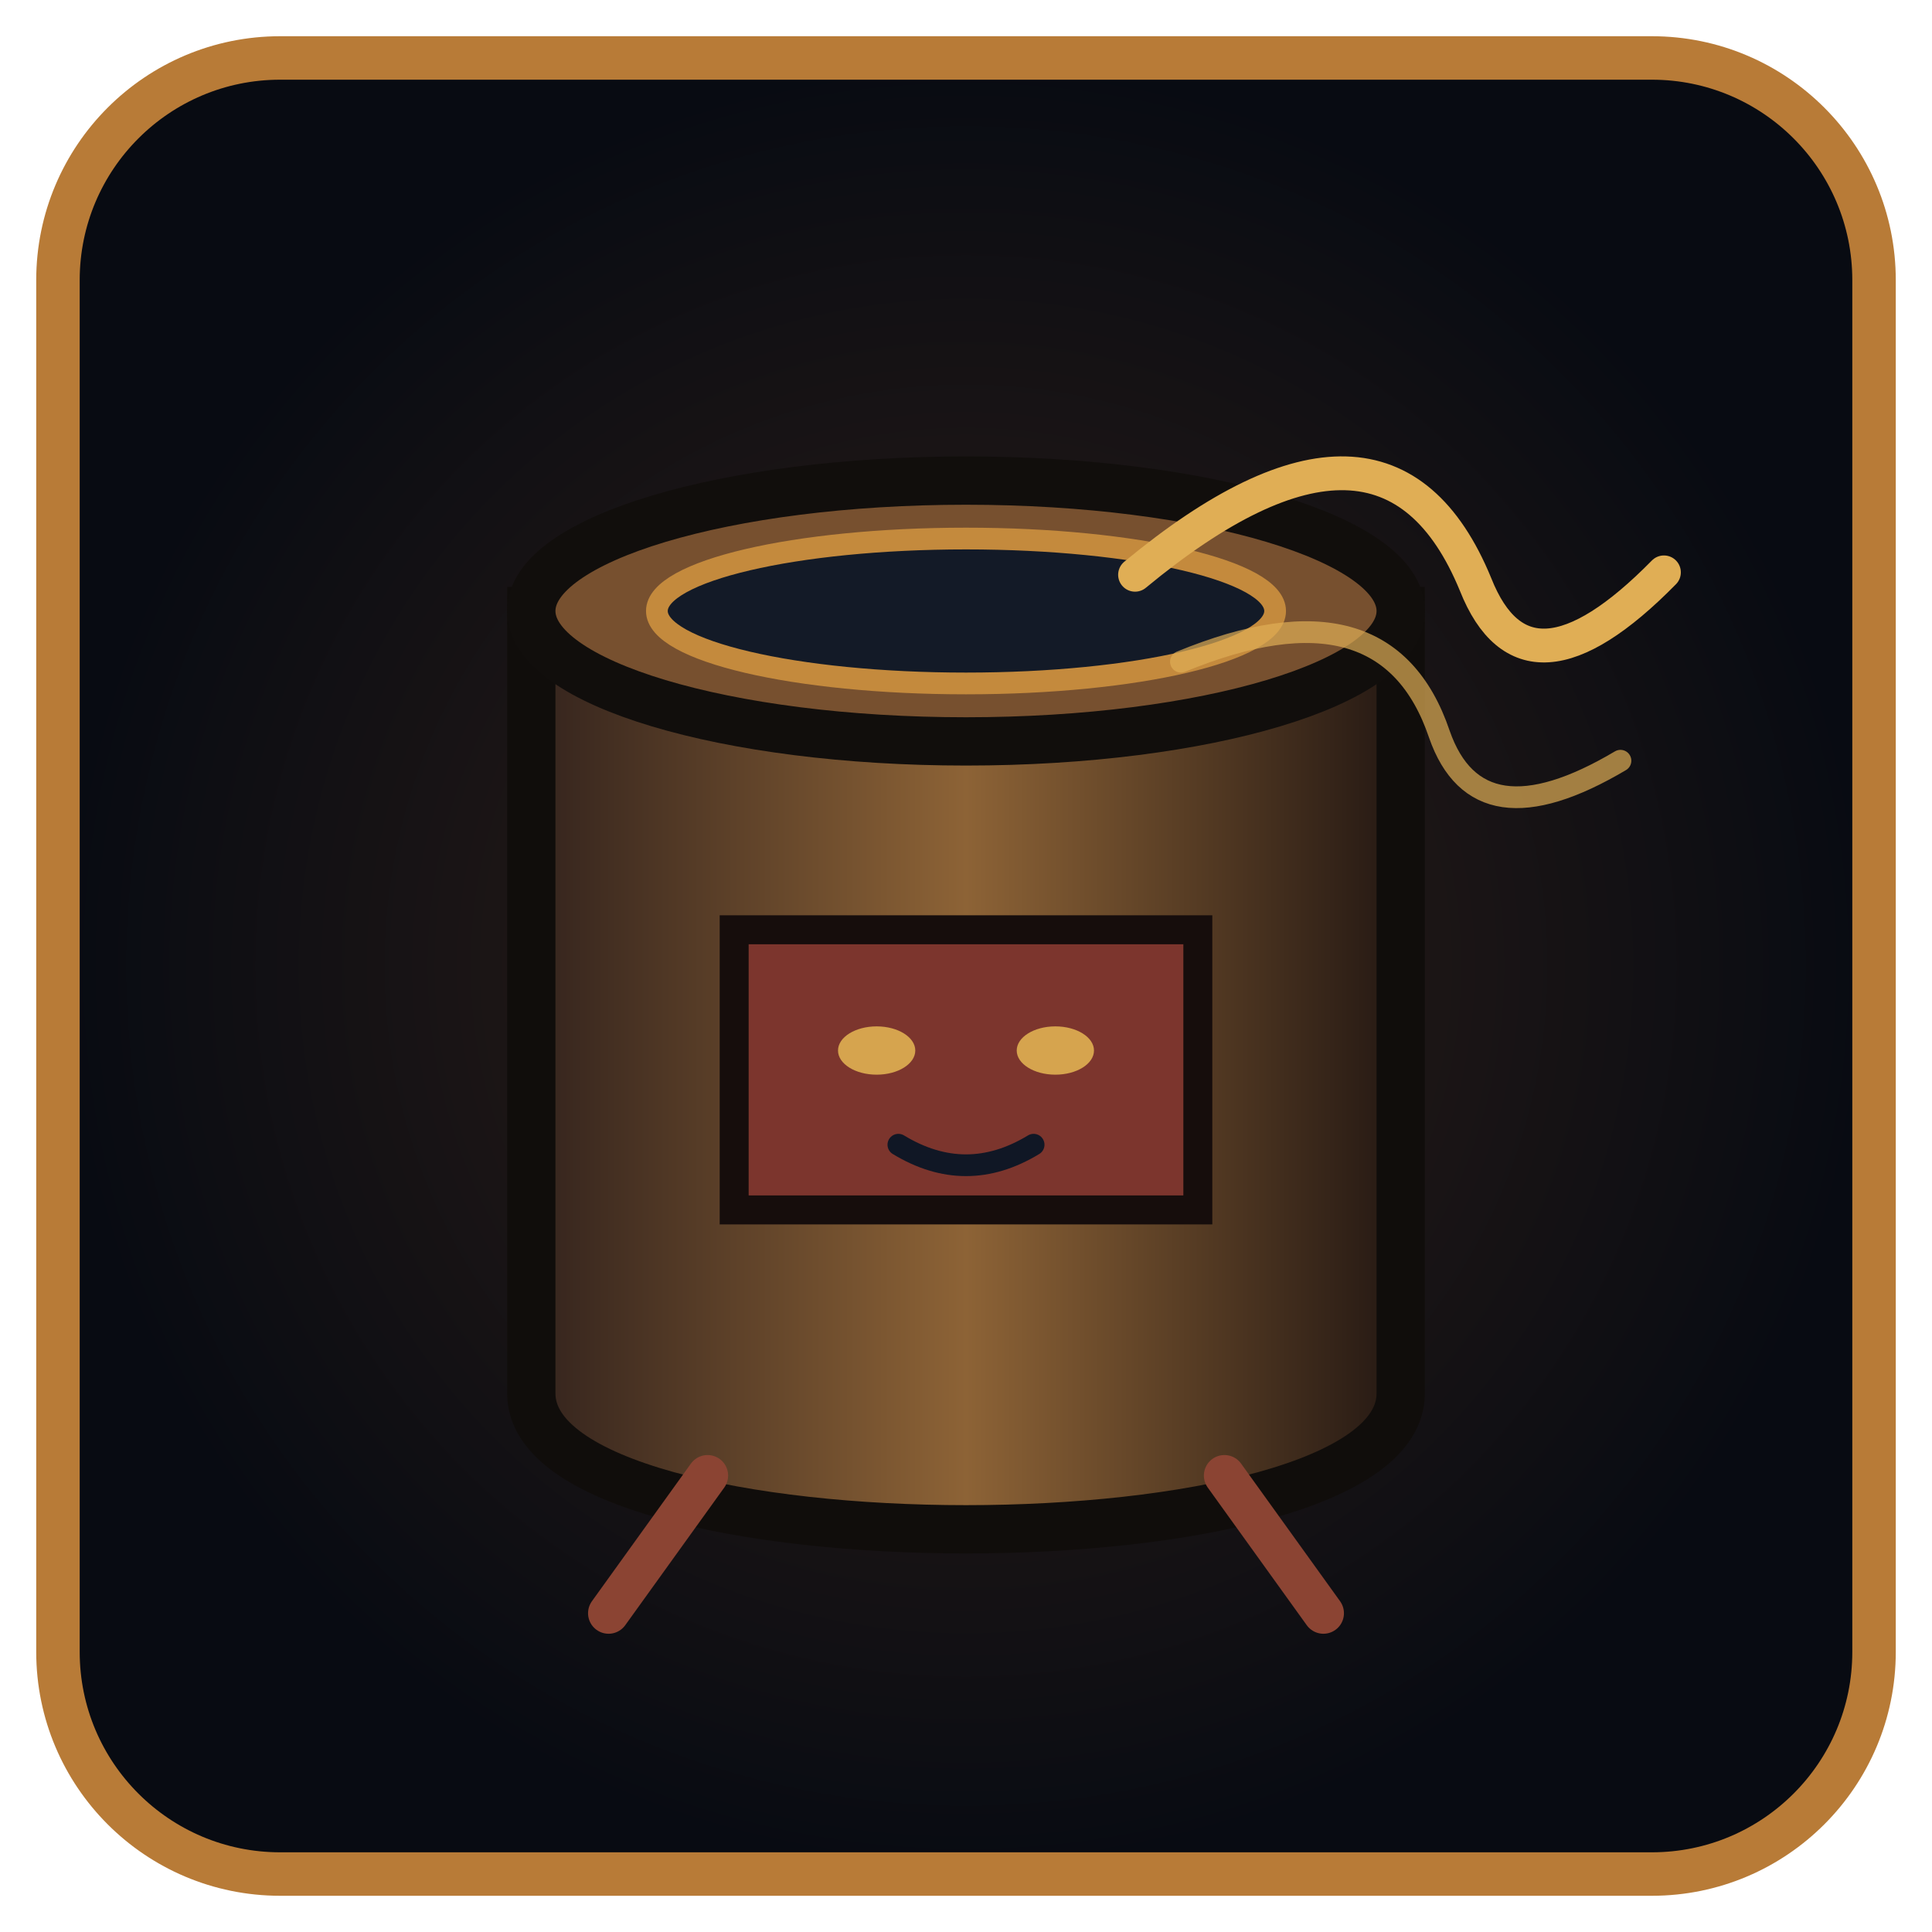
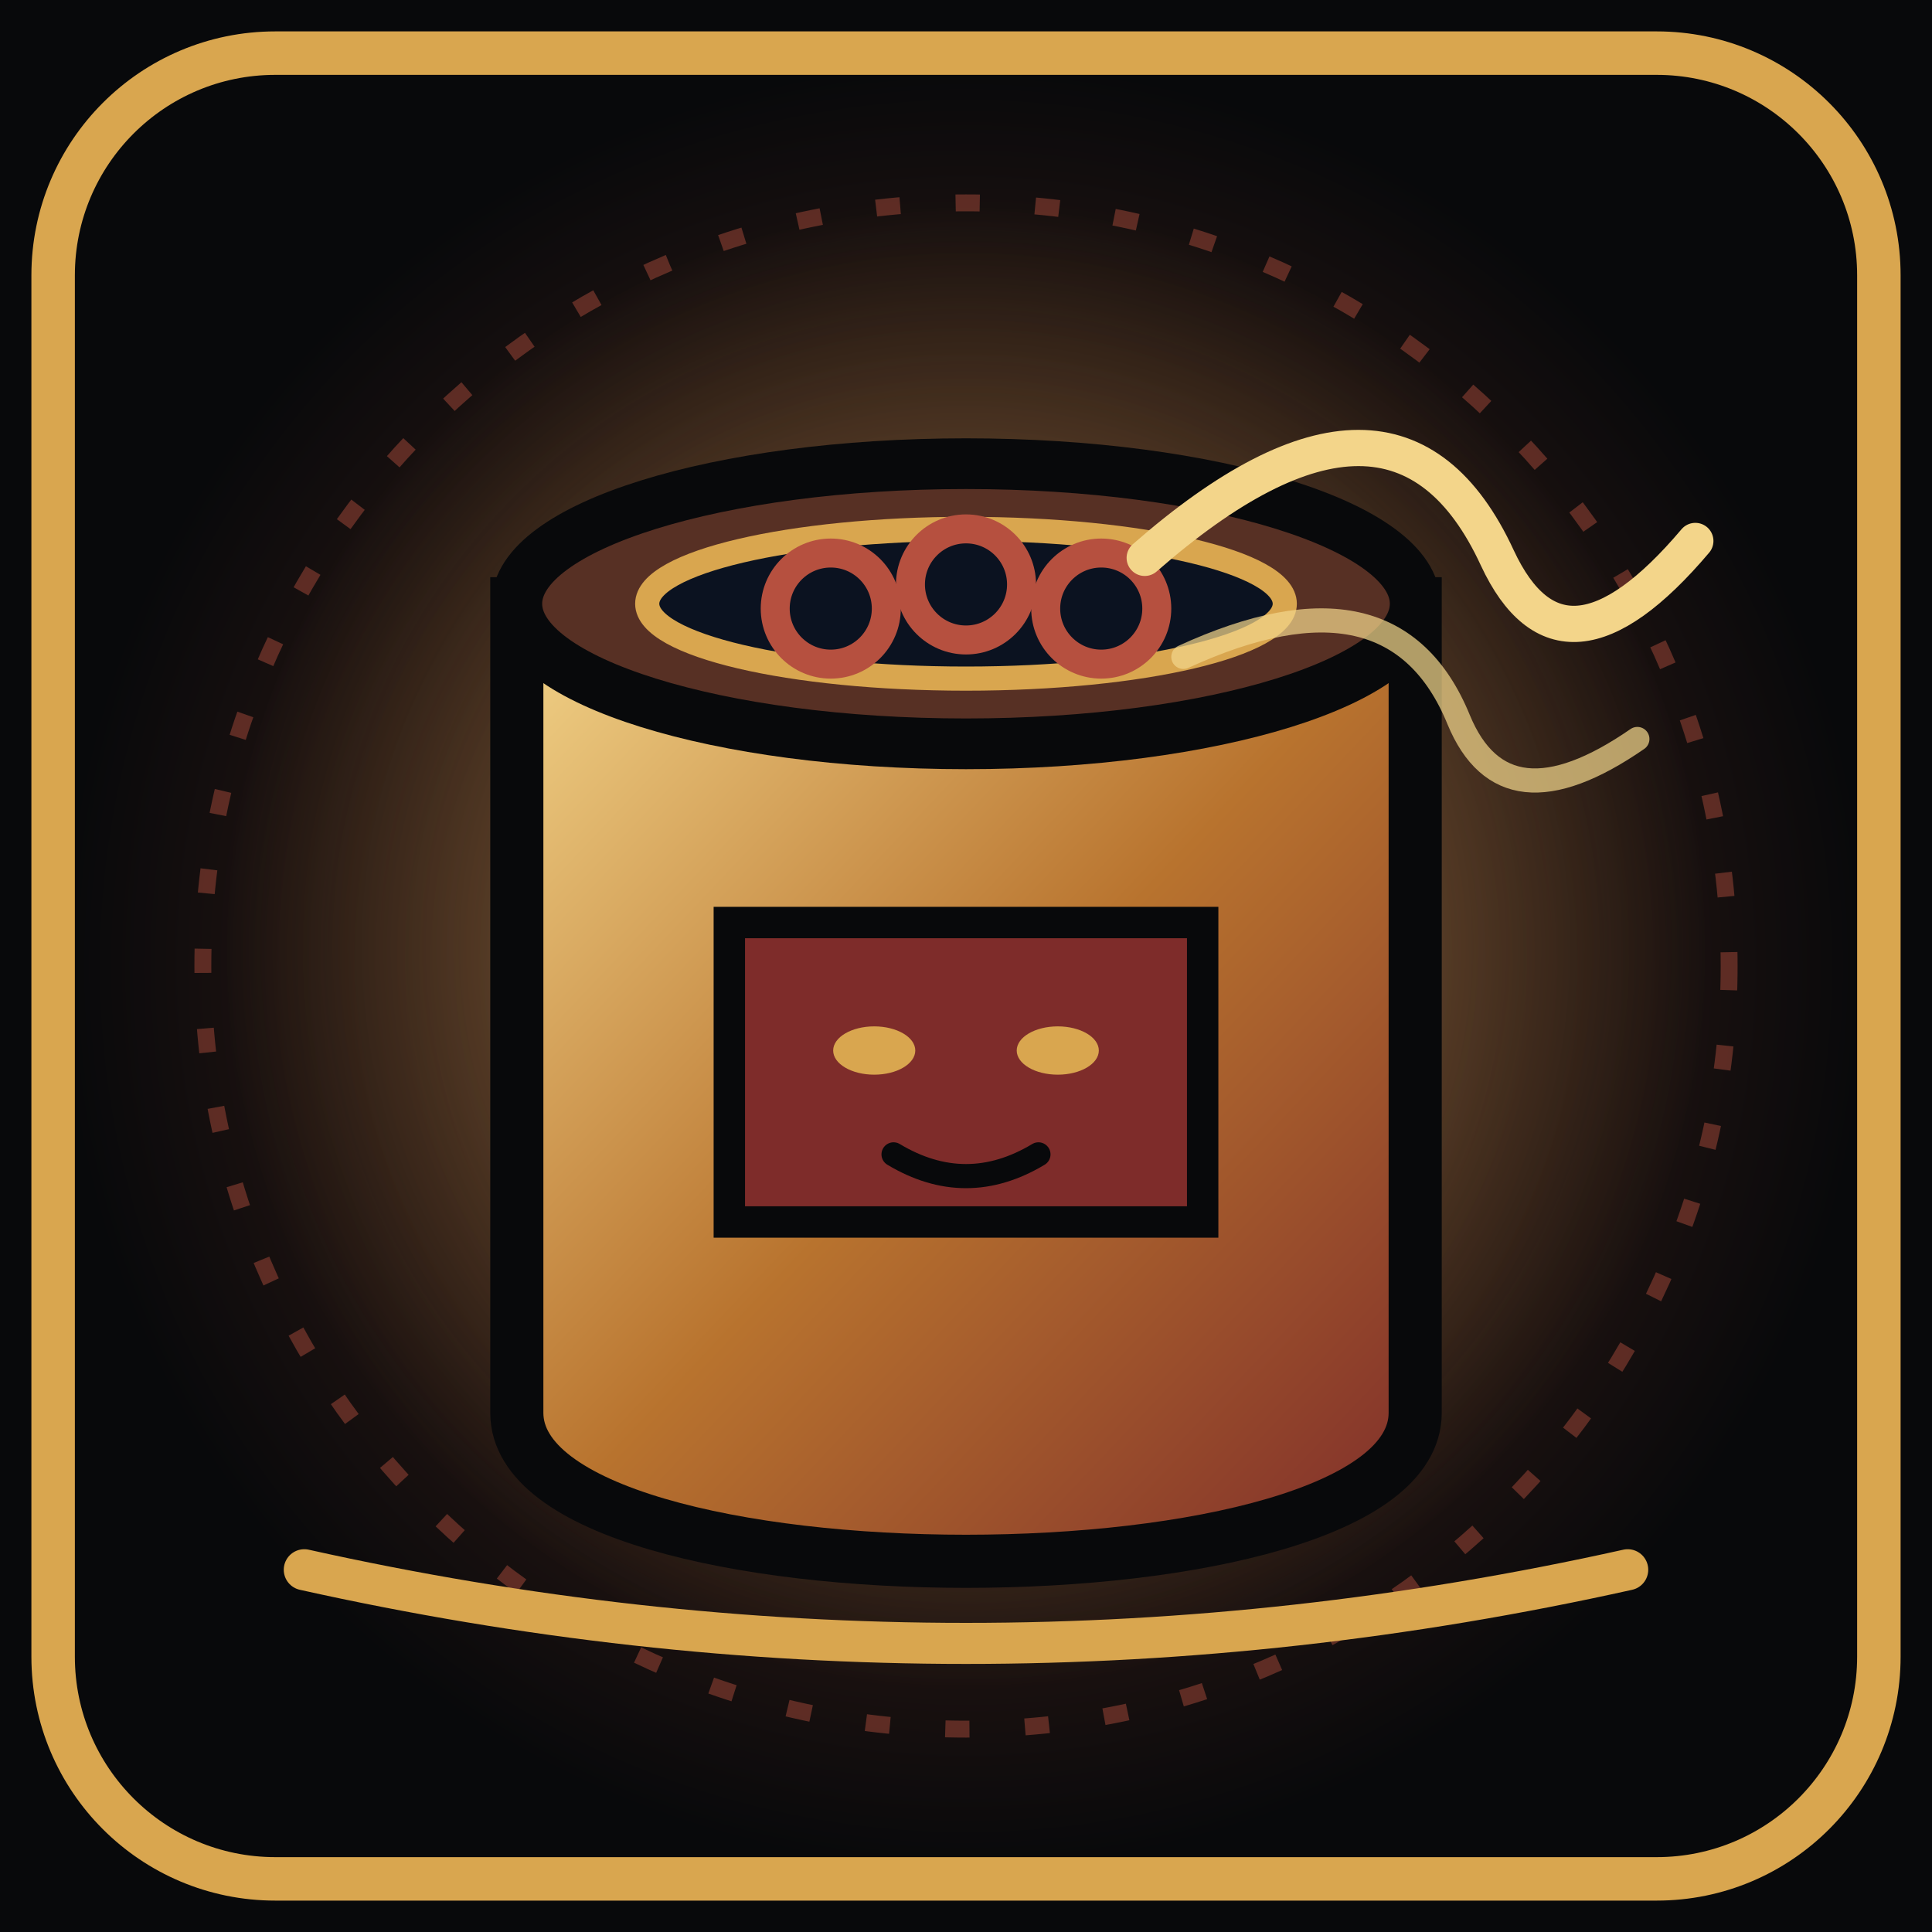
<svg xmlns="http://www.w3.org/2000/svg" width="800" height="800" viewBox="0 0 800 800" role="img" aria-labelledby="title desc">
  <defs>
-     <radialGradient id="bg">
-       <stop offset="0" stop-color="#302019" />
-       <stop offset="1" stop-color="#080b12" />
+     <radialGradient id="cardBg">
+       <stop offset="0" stop-color="#573024" />
+       <stop offset=".55" stop-color="#2d1914" />
+       <stop offset="1" stop-color="#08090b" />
    </radialGradient>
-     <linearGradient id="can" x1="0" y1="0" x2="1" y2="0">
-       <stop offset="0" stop-color="#33231d" />
-       <stop offset="0.5" stop-color="#8d6336" />
-       <stop offset="1" stop-color="#241813" />
+     <radialGradient id="cardGlow">
+       <stop offset="0" stop-color="#f3d58a" stop-opacity=".56" />
+       <stop offset="1" stop-color="#d9a64f" stop-opacity="0" />
+     </radialGradient>
+     <linearGradient id="foodWarm" x1="0" y1="0" x2="1" y2="1">
+       <stop offset="0" stop-color="#f3d58a" />
+       <stop offset=".5" stop-color="#b8732e" />
+       <stop offset="1" stop-color="#7e2c2a" />
+     </linearGradient>
+     <linearGradient id="foodCool" x1="0" y1="0" x2="0" y2="1">
+       <stop offset="0" stop-color="#65a09a" />
+       <stop offset=".52" stop-color="#1d4c4b" />
+       <stop offset="1" stop-color="#0b1220" />
    </linearGradient>
  </defs>
-   <rect x="24" y="24" width="752" height="752" rx="92" fill="url(#bg)" stroke="#b87b37" stroke-width="18" />
-   <path d="M220 253h360v324c0 75-360 75-360 0Z" fill="url(#can)" stroke="#100d0b" stroke-width="20" />
-   <ellipse cx="400" cy="253" rx="180" ry="54" fill="#77502f" stroke="#110e0c" stroke-width="20" />
-   <ellipse cx="400" cy="253" rx="128" ry="30" fill="#131a27" stroke="#c48a3d" stroke-width="9" />
-   <path d="M304 385h192v116H304Z" fill="#7c352d" stroke="#160d0c" stroke-width="12" />
-   <ellipse cx="363" cy="435" rx="16" ry="10" fill="#d6a44e" />
-   <ellipse cx="437" cy="435" rx="16" ry="10" fill="#d6a44e" />
-   <path d="M372 474q28 17 56 0" fill="none" stroke="#101725" stroke-width="9" stroke-linecap="round" />
-   <g fill="none" stroke="#e0ae55" stroke-linecap="round">
-     <path d="M470 238q104-86 141 4q21 53 78-5" stroke-width="14" />
-     <path d="M489 274q85-35 107 30q16 46 75 11" stroke-width="9" opacity="0.7" />
+   <rect width="800" height="800" fill="#08090b" />
+   <rect x="22" y="22" width="756" height="756" rx="92" fill="url(#cardBg)" stroke="#d9a64f" stroke-width="18" />
+   <circle cx="400" cy="392" r="306" fill="url(#cardGlow)" />
+   <circle cx="400" cy="400" r="316" fill="none" stroke="#b6503f" stroke-opacity=".45" stroke-width="7" stroke-dasharray="10 23" />
+   <path d="M126 650Q400 711 674 650" fill="none" stroke="#d9a64f" stroke-width="17" stroke-linecap="round" />
+   <path d="M214 250h372v335c0 82-372 82-372 0Z" fill="url(#foodWarm)" stroke="#08090b" stroke-width="22" />
+   <ellipse cx="400" cy="250" rx="186" ry="58" fill="#573024" stroke="#08090b" stroke-width="21" />
+   <ellipse cx="400" cy="250" rx="132" ry="31" fill="#0b1220" stroke="#d9a64f" stroke-width="10" />
+   <g fill="none" stroke="#b6503f" stroke-width="12">
+     <circle cx="344" cy="252" r="23" />
+     <circle cx="400" cy="242" r="23" />
+     <circle cx="456" cy="252" r="23" />
  </g>
-   <path d="M293 611l-41 57M507 611l41 57" stroke="#8b4433" stroke-width="17" stroke-linecap="round" />
+   <path d="M302 382h196v124H302Z" fill="#7e2c2a" stroke="#08090b" stroke-width="13" />
+   <ellipse cx="362" cy="435" rx="17" ry="10" fill="#d9a64f" />
+   <ellipse cx="438" cy="435" rx="17" ry="10" fill="#d9a64f" />
+   <path d="M370 478q30 18 60 0" fill="none" stroke="#08090b" stroke-width="10" stroke-linecap="round" />
+   <g fill="none" stroke="#f3d58a" stroke-linecap="round">
+     <path d="M474 231q104-91 146 0q27 58 82-7" stroke-width="15" />
+     <path d="M490 272q87-40 114 26q19 46 74 8" stroke-width="10" opacity=".72" />
+   </g>
</svg>
